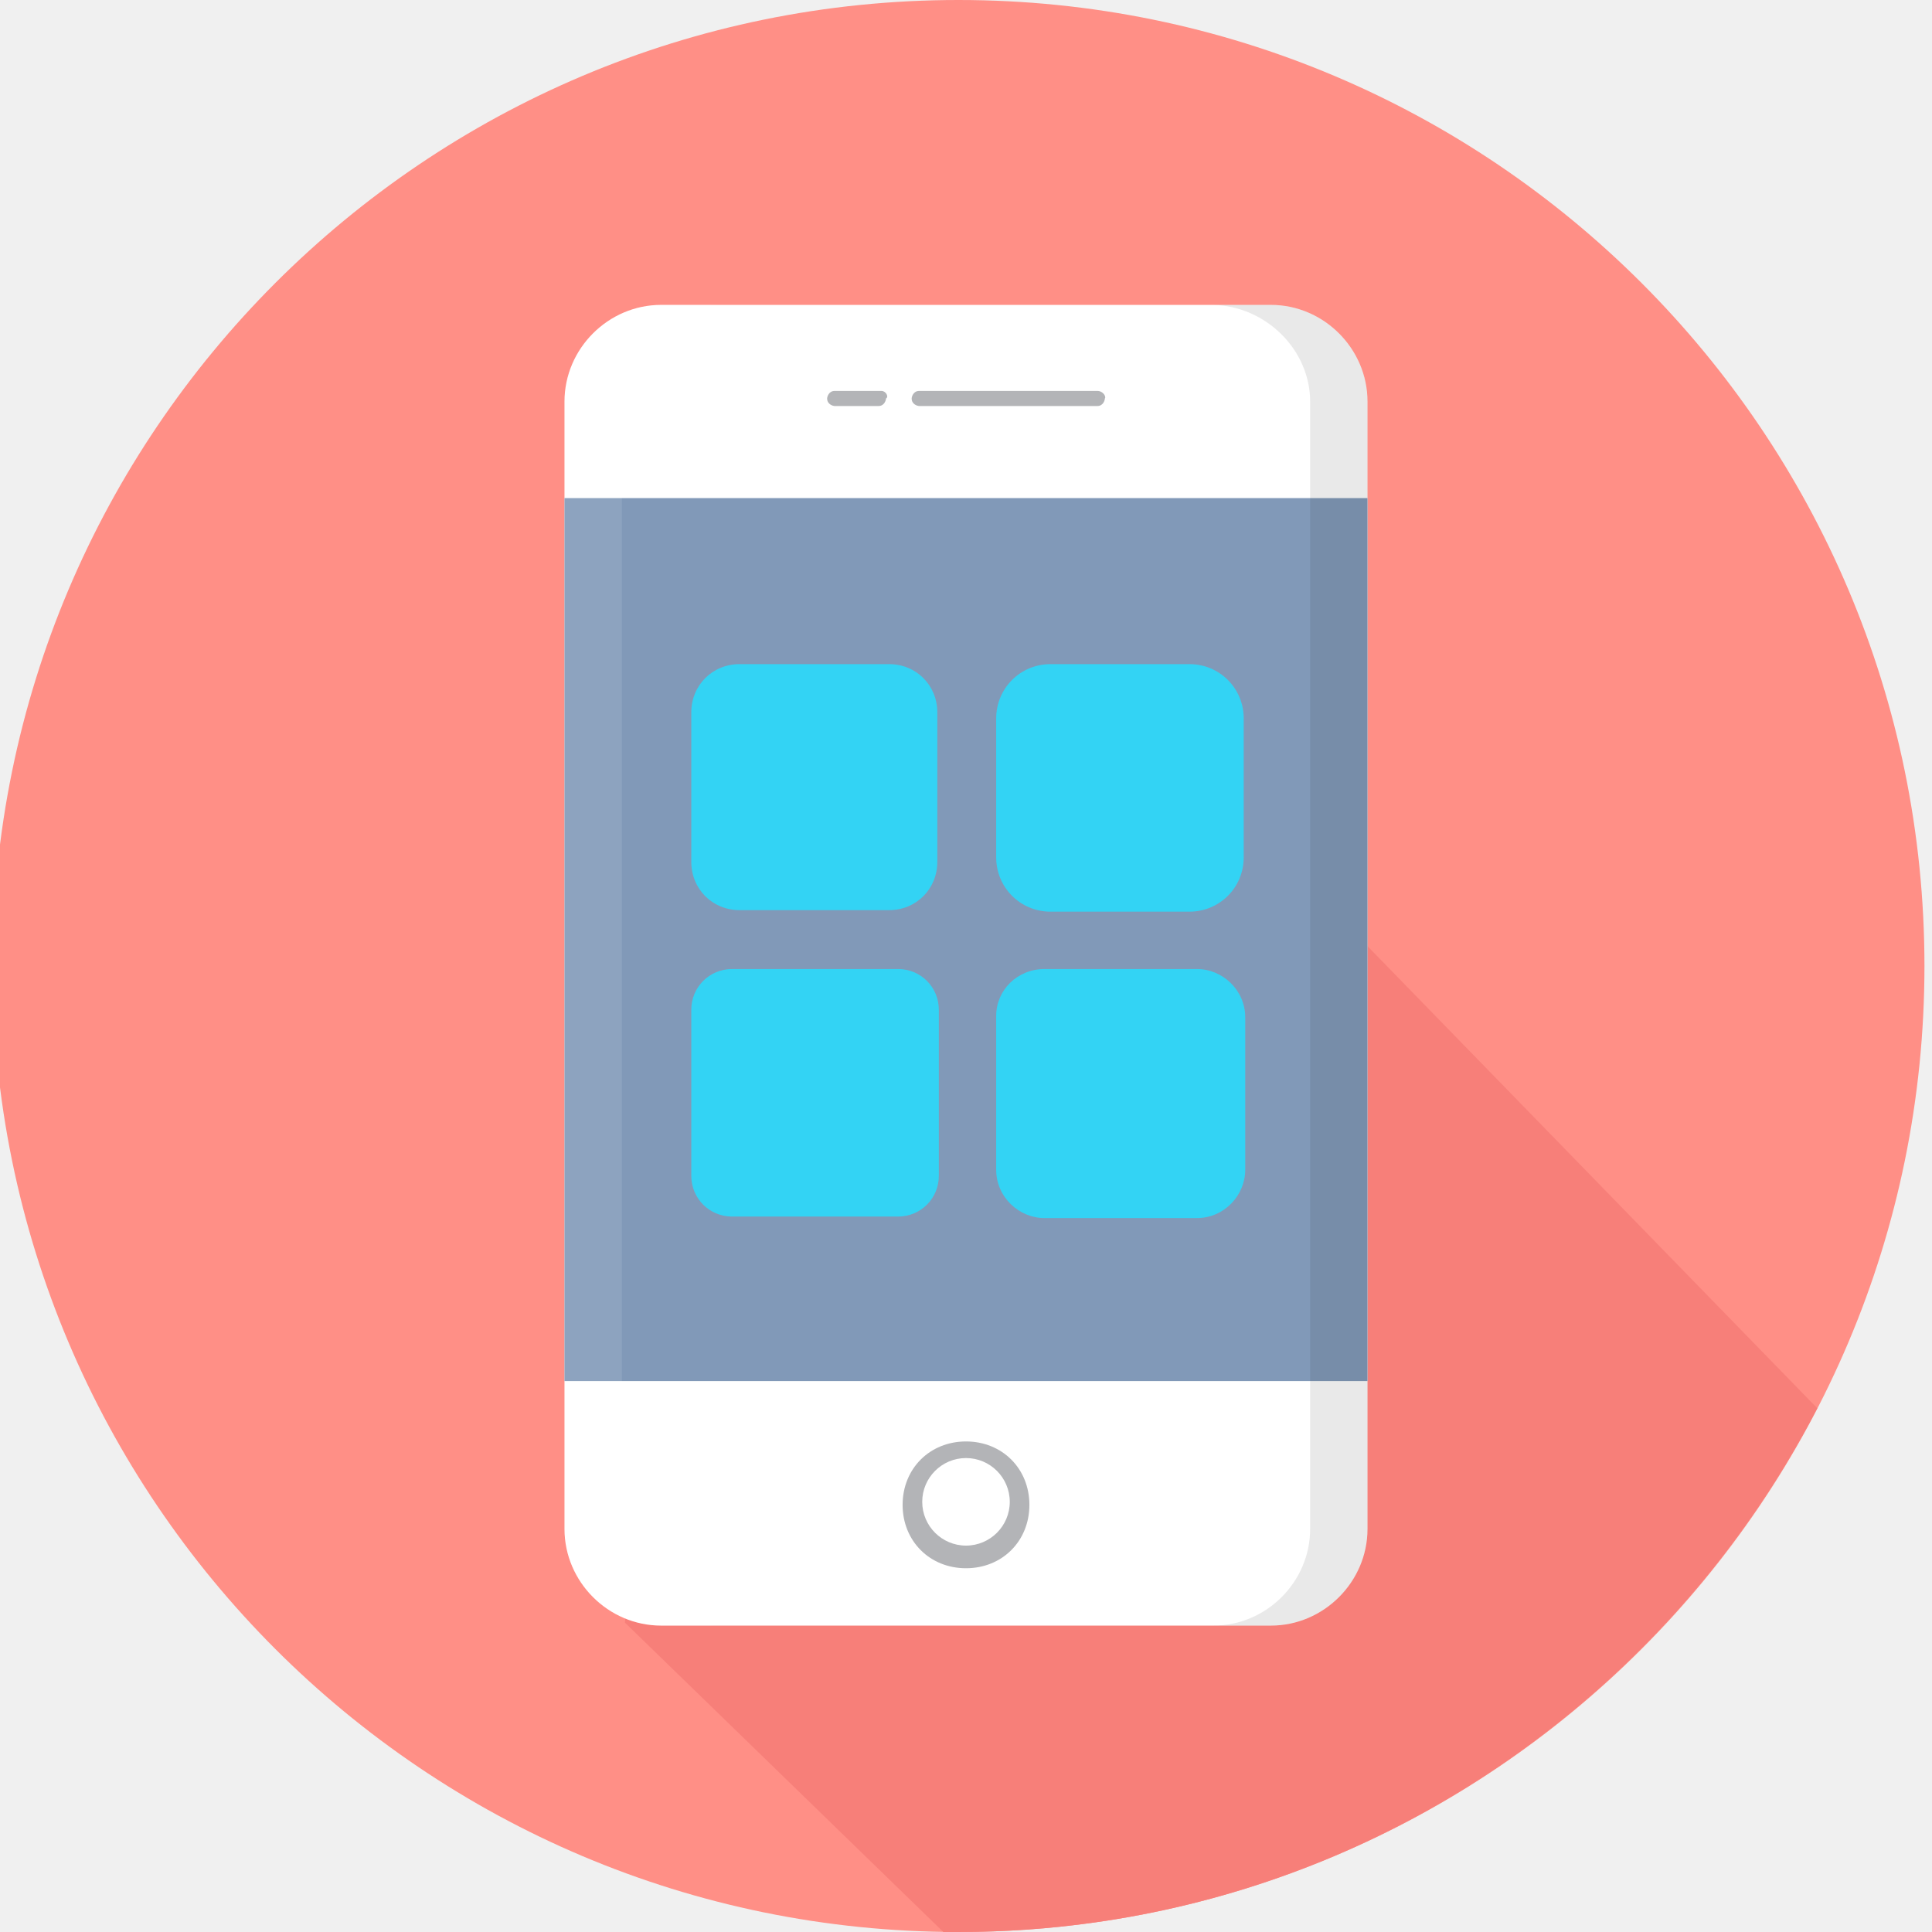
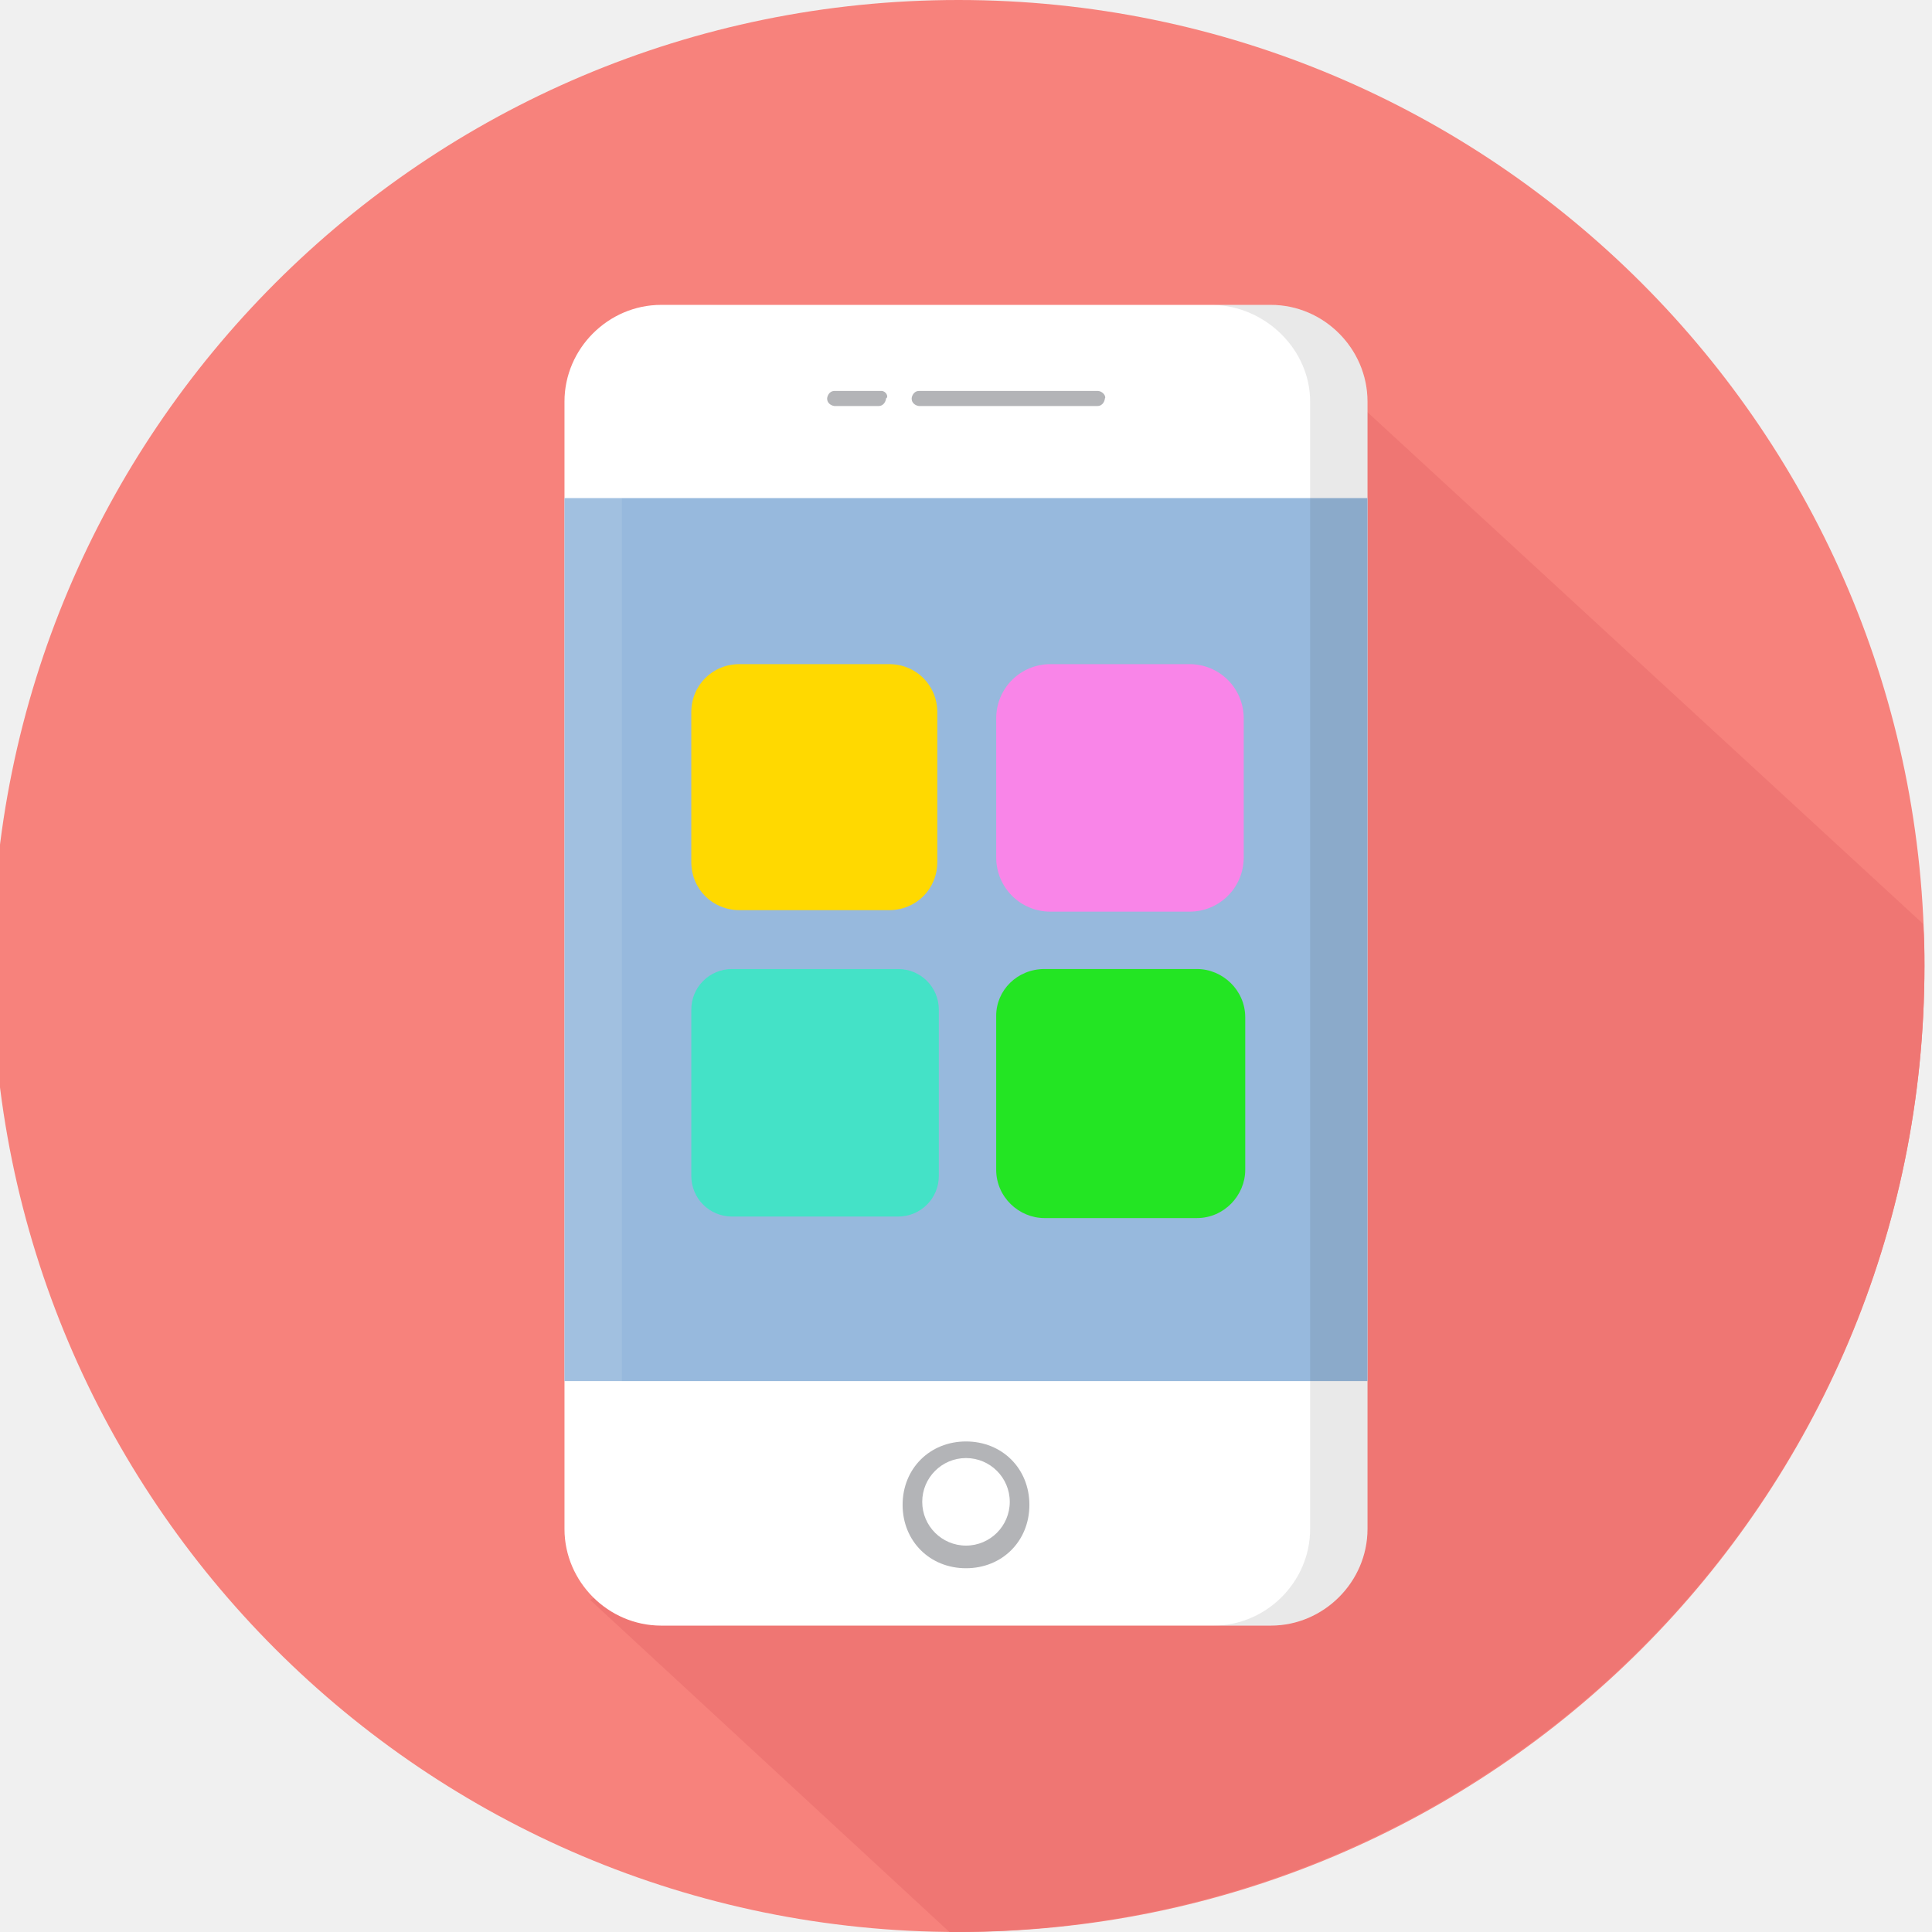
<svg xmlns="http://www.w3.org/2000/svg" version="1.1" id="레이어_1" x="0px" y="0px" viewBox="0 0 128 128" style="enable-background:new 0 0 128 128;" xml:space="preserve">
  <style type="text/css">
- 	.st0{fill:#FF8F86;}
- 	.st1{fill:#F77F79;}
+ 	.st0{fill:#F7827C;}
+ 	.st1{fill:#EF7673;}
	.st2{fill:#FFFFFF;}
- 	.st3{fill:#8199B8;}
+ 	.st3{fill:#97B9DD;}
	.st4{fill:#B3B4B7;}
	.st5{opacity:0.1;fill:#FFFFFF;enable-background:new    ;}
	.st6{opacity:0.1;fill:#231F20;enable-background:new    ;}
- 	.st7{fill:#33D3F4;}
+ 	.st7{fill:#FFD900;}
+ 	.st8{fill:#44E2C7;}
+ 	.st9{fill:#F985E8;}
+ 	.st10{fill:#23E523;}
</style>
  <g>
    <circle class="st0" cx="63.5" cy="64" r="64" />
  </g>
-   <g>
-     <path class="st1" d="M120.4,93.3L51,22l-9.6,85.5L62.5,128c0.3,0,0.7,0,1,0C88.3,128,109.7,113.9,120.4,93.3z" />
-   </g>
+   <path class="st1" d="M127.5,64c0-0.9,0-1.9-0.1-2.8l-43-39.6c-0.5,4.6-2.9,8.9-7.1,10.8c-3.8,1.7-7.6,2.6-11.5,4  c-0.1,0.1-0.4,0.2-0.8,0.5c0.6-0.3,0.3,0-0.8,0.9c-0.5,0.6-0.9,1-1,1.1c-0.5,0.7-0.9,1.4-1.4,2.1c-4.2,6.6-8.7,13.2-12.7,20  c-0.4,0.8-0.6,1.2-0.6,1.3c-0.3,0.7-0.5,1.4-0.8,2.2c-0.2,0.5-1,4.6-1,4.2c-0.3,2.7-0.2,5.4-0.4,8.1c-0.3,3.6-1.2,6.8-2.6,9.7  c3.2,5.5,1.7,13.7-2.6,17.9c-0.6,0.6-1.3,1.2-2,1.6l23.8,22c0.1,0,0.2,0,0.3,0C98.8,128,127.5,99.3,127.5,64z" />
  <g>
    <g>
      <path class="st2" d="M84.2,107.7c3.5,0,6.4-2.9,6.4-6.4V26.6c0-3.5-2.9-6.4-6.4-6.4H43.8c-3.5,0-6.4,2.9-6.4,6.4v74.7    c0,3.5,2.9,6.4,6.4,6.4H84.2z" />
    </g>
    <g>
      <rect x="37.4" y="33" class="st3" width="53.2" height="58.5" />
    </g>
    <g>
-       <path class="st4" d="M64,103.9c-2.4,0-4.2-1.8-4.2-4.2s1.8-4.2,4.2-4.2c2.4,0,4.2,1.8,4.2,4.2S66.4,103.9,64,103.9z M64,96.6    c-1.6,0-2.9,1.3-2.9,2.9c0,1.6,1.3,2.9,2.9,2.9s2.9-1.3,2.9-2.9C66.9,97.9,65.6,96.6,64,96.6z" />
+       <path class="st4" d="M64,103.9c-2.4,0-4.2-1.8-4.2-4.2s1.8-4.2,4.2-4.2s4.2,1.8,4.2,4.2S66.4,103.9,64,103.9z M64,96.6    c-1.6,0-2.9,1.3-2.9,2.9s1.3,2.9,2.9,2.9c1.6,0,2.9-1.3,2.9-2.9S65.6,96.6,64,96.6z" />
    </g>
    <g>
      <path class="st4" d="M72.7,25.9H60.9c-0.4,0-0.5,0.4-0.5,0.5c0,0.4,0.4,0.5,0.5,0.5h11.8c0.4,0,0.5-0.4,0.5-0.5    C73.3,26.3,73.1,25.9,72.7,25.9z" />
      <path class="st4" d="M58.4,25.9h-3.1c-0.4,0-0.5,0.4-0.5,0.5c0,0.4,0.4,0.5,0.5,0.5h2.9c0.4,0,0.5-0.4,0.5-0.5    C58.9,26.3,58.7,25.9,58.4,25.9z" />
    </g>
    <path class="st5" d="M41.2,101.4V26.6c0-3.5,2.9-6.4,6.4-6.4h-3.8c-3.5,0-6.4,2.9-6.4,6.4v74.7c0,3.5,2.9,6.4,6.4,6.4h3.8   C44.1,107.7,41.2,104.8,41.2,101.4z" />
    <path class="st6" d="M86.8,26.6v74.7c0,3.5-2.9,6.4-6.4,6.4h3.8c3.5,0,6.4-2.9,6.4-6.4V26.6c0-3.5-2.9-6.4-6.4-6.4h-3.8   C83.9,20.3,86.8,23.2,86.8,26.6z" />
    <g>
      <path class="st7" d="M49,44h9.9c1.8,0,3.2,1.4,3.2,3.2v9.9c0,1.8-1.4,3.2-3.2,3.2H49c-1.8,0-3.2-1.4-3.2-3.2v-9.9    C45.8,45.4,47.2,44,49,44z" />
-       <path class="st7" d="M48.5,64.2h11c1.5,0,2.7,1.2,2.7,2.7v11c0,1.5-1.2,2.7-2.7,2.7h-11c-1.5,0-2.7-1.2-2.7-2.7v-11    C45.8,65.4,47,64.2,48.5,64.2z" />
-       <path class="st7" d="M69.6,44h9.2c2,0,3.6,1.6,3.6,3.6v9.2c0,2-1.6,3.6-3.6,3.6h-9.2c-2,0-3.6-1.6-3.6-3.6v-9.2    C66,45.6,67.6,44,69.6,44z" />
-       <path class="st7" d="M69.2,64.2h10.1c1.7,0,3.2,1.4,3.2,3.2v10.1c0,1.7-1.4,3.2-3.2,3.2H69.2c-1.7,0-3.2-1.4-3.2-3.2V67.3    C66,65.6,67.4,64.2,69.2,64.2z" />
+       <path class="st8" d="M48.5,64.2h11c1.5,0,2.7,1.2,2.7,2.7v11c0,1.5-1.2,2.7-2.7,2.7h-11c-1.5,0-2.7-1.2-2.7-2.7v-11    C45.8,65.4,47,64.2,48.5,64.2z" />
+       <path class="st9" d="M69.6,44h9.2c2,0,3.6,1.6,3.6,3.6v9.2c0,2-1.6,3.6-3.6,3.6h-9.2c-2,0-3.6-1.6-3.6-3.6v-9.2    C66,45.6,67.6,44,69.6,44z" />
+       <path class="st10" d="M69.2,64.2h10.1c1.7,0,3.2,1.4,3.2,3.2v10.1c0,1.7-1.4,3.2-3.2,3.2H69.2c-1.7,0-3.2-1.4-3.2-3.2V67.3    C66,65.6,67.4,64.2,69.2,64.2z" />
    </g>
  </g>
</svg>
